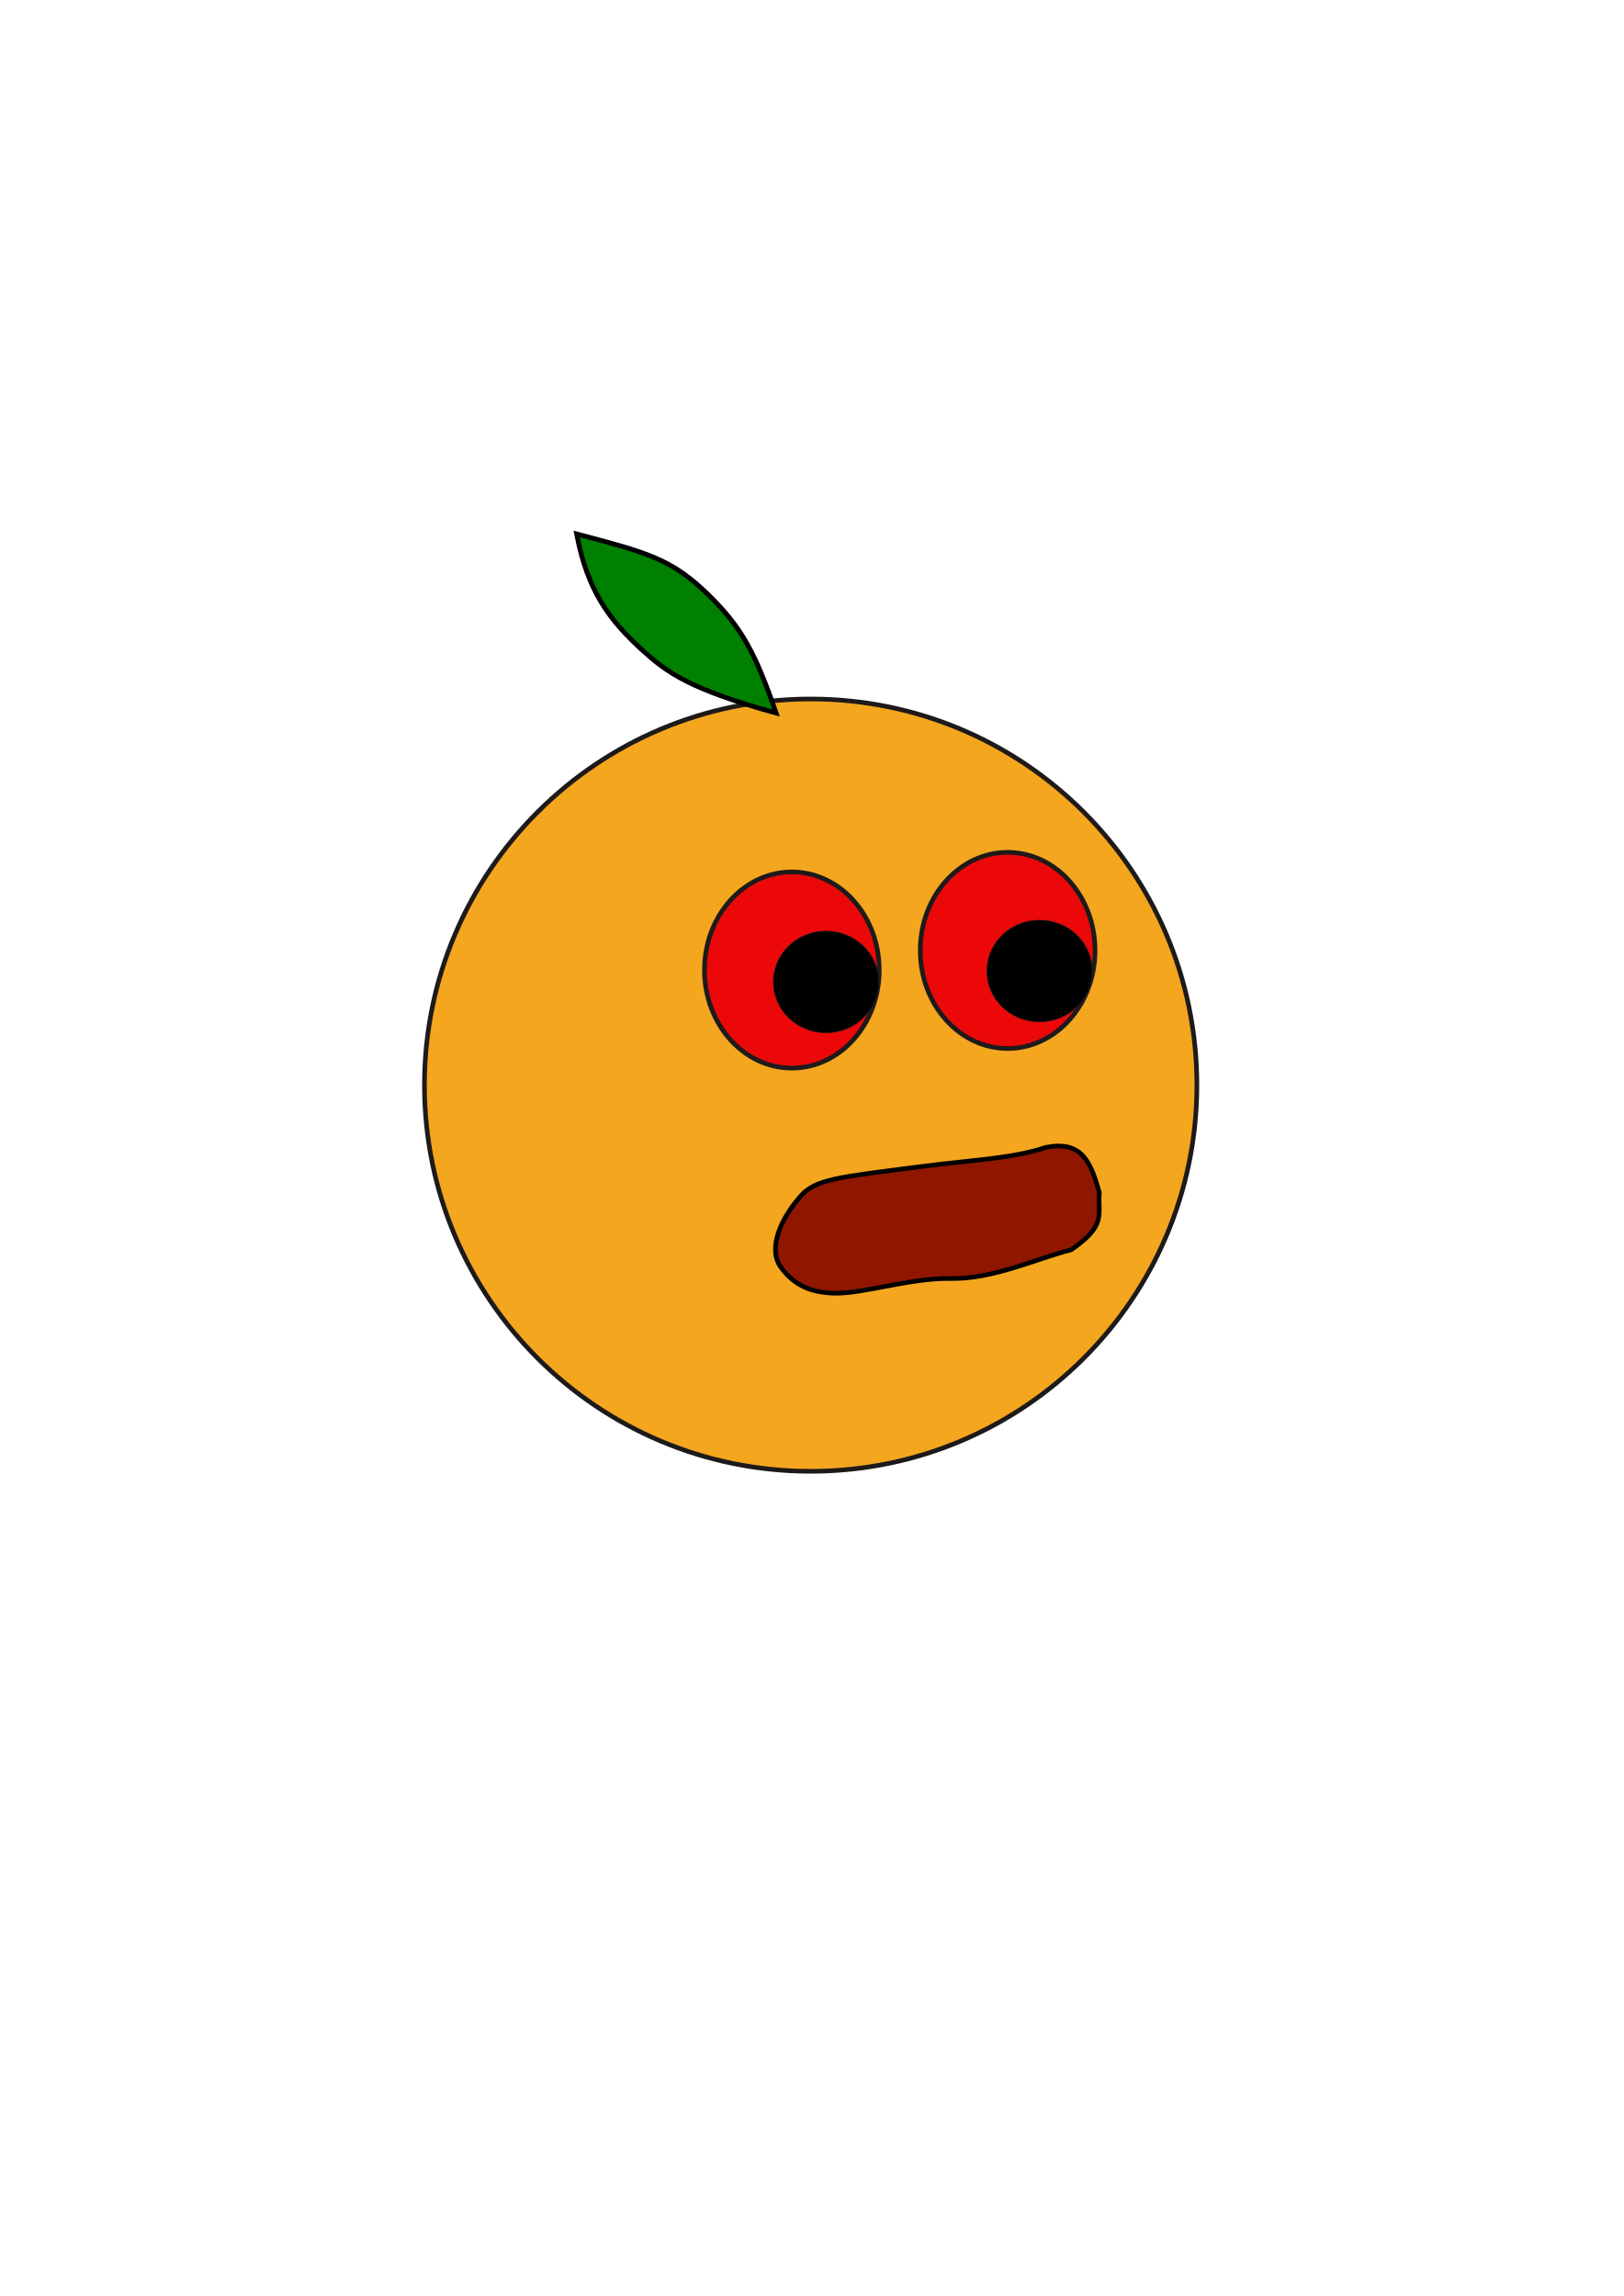
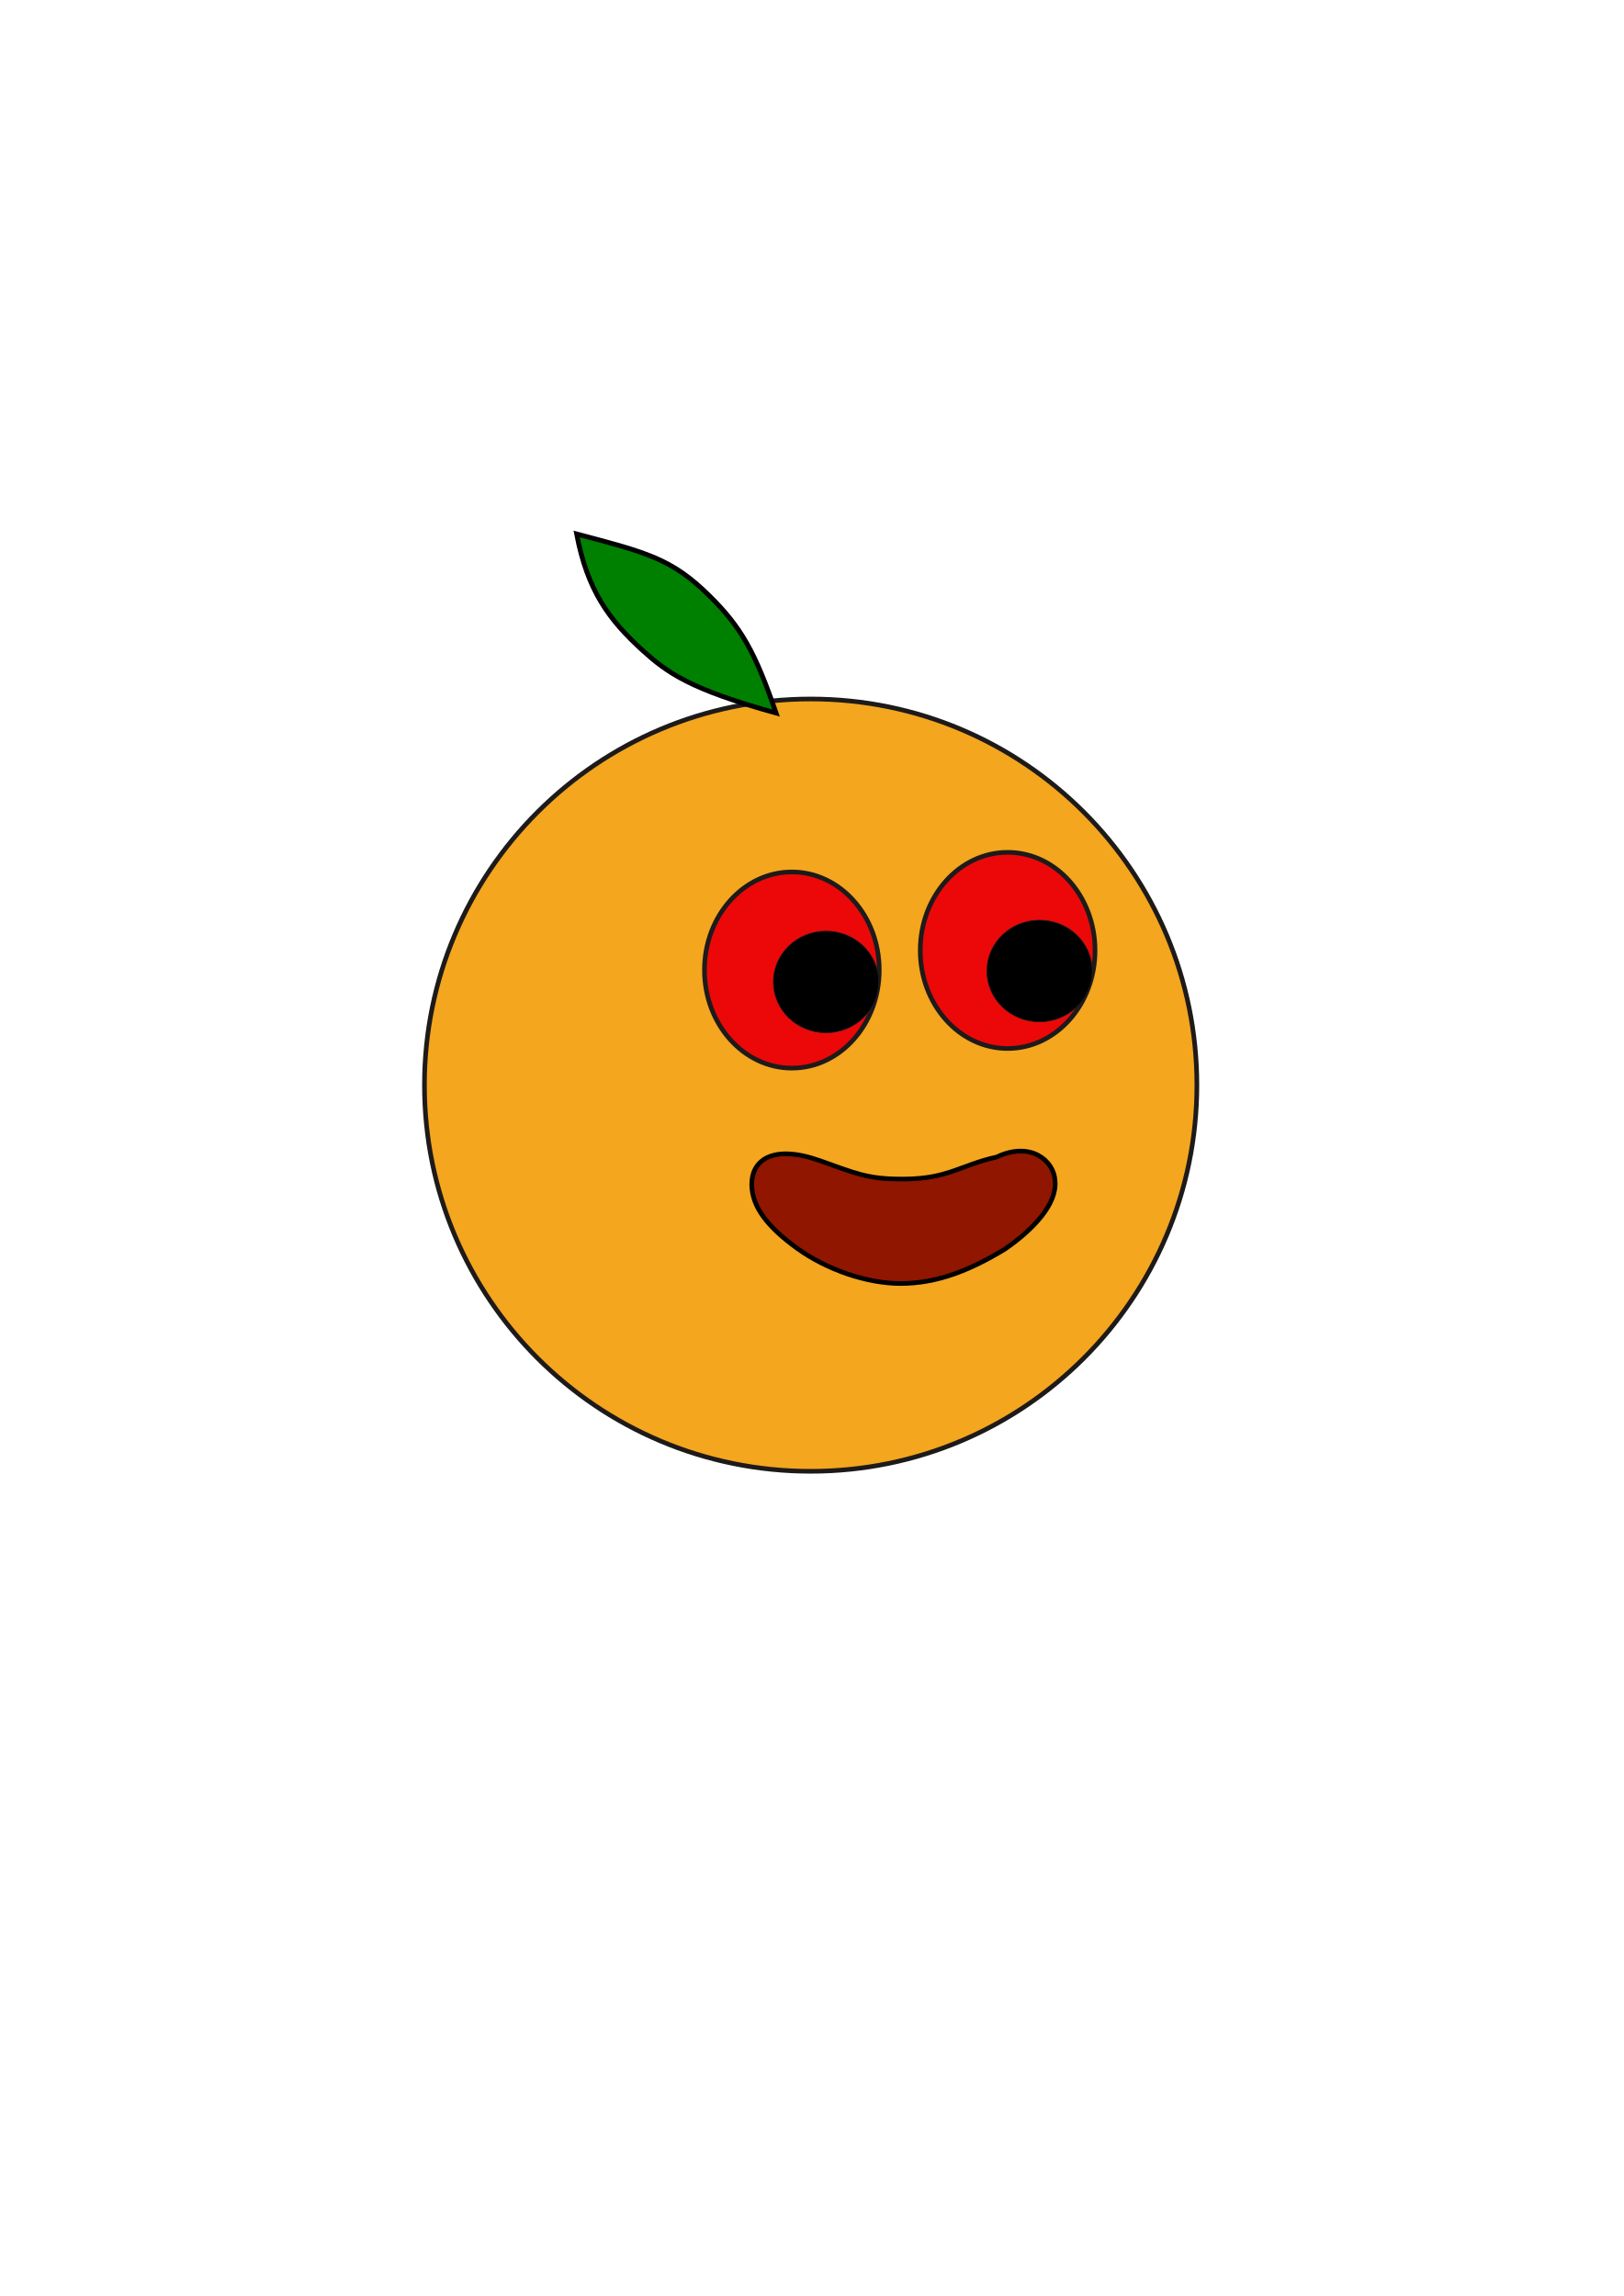
<svg xmlns="http://www.w3.org/2000/svg" width="210mm" height="297mm" viewBox="0 0 210 297" version="1.1" id="svg5">
  <defs id="defs2">
    <linearGradient id="linearGradient13268">
      <stop style="stop-color:#eaeaea;stop-opacity:1;" offset="0" id="stop13266" />
    </linearGradient>
  </defs>
  <g id="layer1">
    <circle style="fill:#f3a61e;stroke:#1e1a1a;stroke-width:0.6;stroke-linejoin:bevel;stroke-miterlimit:3.4;stroke-dasharray:none;fill-opacity:1" id="path577" cx="104.847" cy="140.369" r="49.951" />
    <ellipse style="fill:#ec0808;stroke:#1e1a1a;stroke-width:0.6;stroke-linejoin:bevel;stroke-miterlimit:3.4;stroke-dasharray:none;fill-opacity:1" id="path789" cx="130.324" cy="122.942" rx="11.302" ry="12.686" />
    <ellipse style="fill:#ec0808;stroke:#1e1a1a;stroke-width:0.6;stroke-linejoin:bevel;stroke-miterlimit:3.4;stroke-dasharray:none;fill-opacity:1" id="path789-0" cx="102.414" cy="125.48" rx="11.302" ry="12.686" />
-     <path style="fill:#901600;fill-opacity:1;stroke:#000000;stroke-width:0.6;stroke-linecap:butt;stroke-linejoin:miter;stroke-opacity:1;stroke-dasharray:none" d="m 135.293,148.415 c -4.417,1.46 -9.071,1.576 -16.056,2.474 -10.801,1.388 -13.755,1.622 -15.703,3.85 -2.542,2.908 -4.306,6.768 -2.522,9.207 1.555,2.126 3.656,3.337 7.228,3.337 3.572,0 9.726,-1.996 14.679,-1.901 5.582,0.107 11.222,-2.617 15.618,-3.716 4.637,-3.188 3.413,-4.48 3.638,-7.429 -1.137,-4.023 -2.288,-6.706 -6.882,-5.823 z" id="path1369" />
+     <path style="fill:#901600;fill-opacity:1;stroke:#000000;stroke-width:0.6;stroke-linecap:butt;stroke-linejoin:miter;stroke-opacity:1;stroke-dasharray:none" d="m 128.897,149.67 c -4.745,1.061 -6.215,2.807 -11.985,2.849 -4.801,0.035 -6.321,-0.785 -10.956,-2.409 -6.083,-2.131 -8.793,-0 -8.73,3.185 0.054,2.744 1.905,5.32 5.887,8.193 3.835,2.767 9.011,4.532 13.341,4.54 4.861,0.009 9.185,-1.823 13.489,-4.432 3.71,-2.55 6.827,-5.879 6.504,-8.885 -0.118,-2.499 -3.088,-5.163 -7.55,-3.041 z" id="path1369" />
    <ellipse style="fill:#000000;fill-opacity:1;stroke:#1e1a1a;stroke-width:0.093;stroke-linejoin:bevel;stroke-miterlimit:3.4" id="path2097" cx="106.832" cy="127.017" rx="6.809" ry="6.574" />
    <ellipse style="fill:#000000;fill-opacity:1;stroke:#1e1a1a;stroke-width:0.093;stroke-linejoin:bevel;stroke-miterlimit:3.4" id="path2097-3" cx="134.448" cy="125.601" rx="6.809" ry="6.574" />
    <path style="fill:#008000;stroke:#000000;stroke-width:0.623;stroke-linecap:butt;stroke-linejoin:miter;stroke-dasharray:none;stroke-opacity:1" d="M 100.372,92.234 C 97.647,84.289 95.823,81.09 91.735,77.055 86.883,72.267 83.679,71.485 74.577,69.069 c 1.392,7.293 4.159,11.102 8.583,15.108 3.137,2.84 6.089,4.986 17.212,8.057 z" id="path8291" />
  </g>
</svg>
